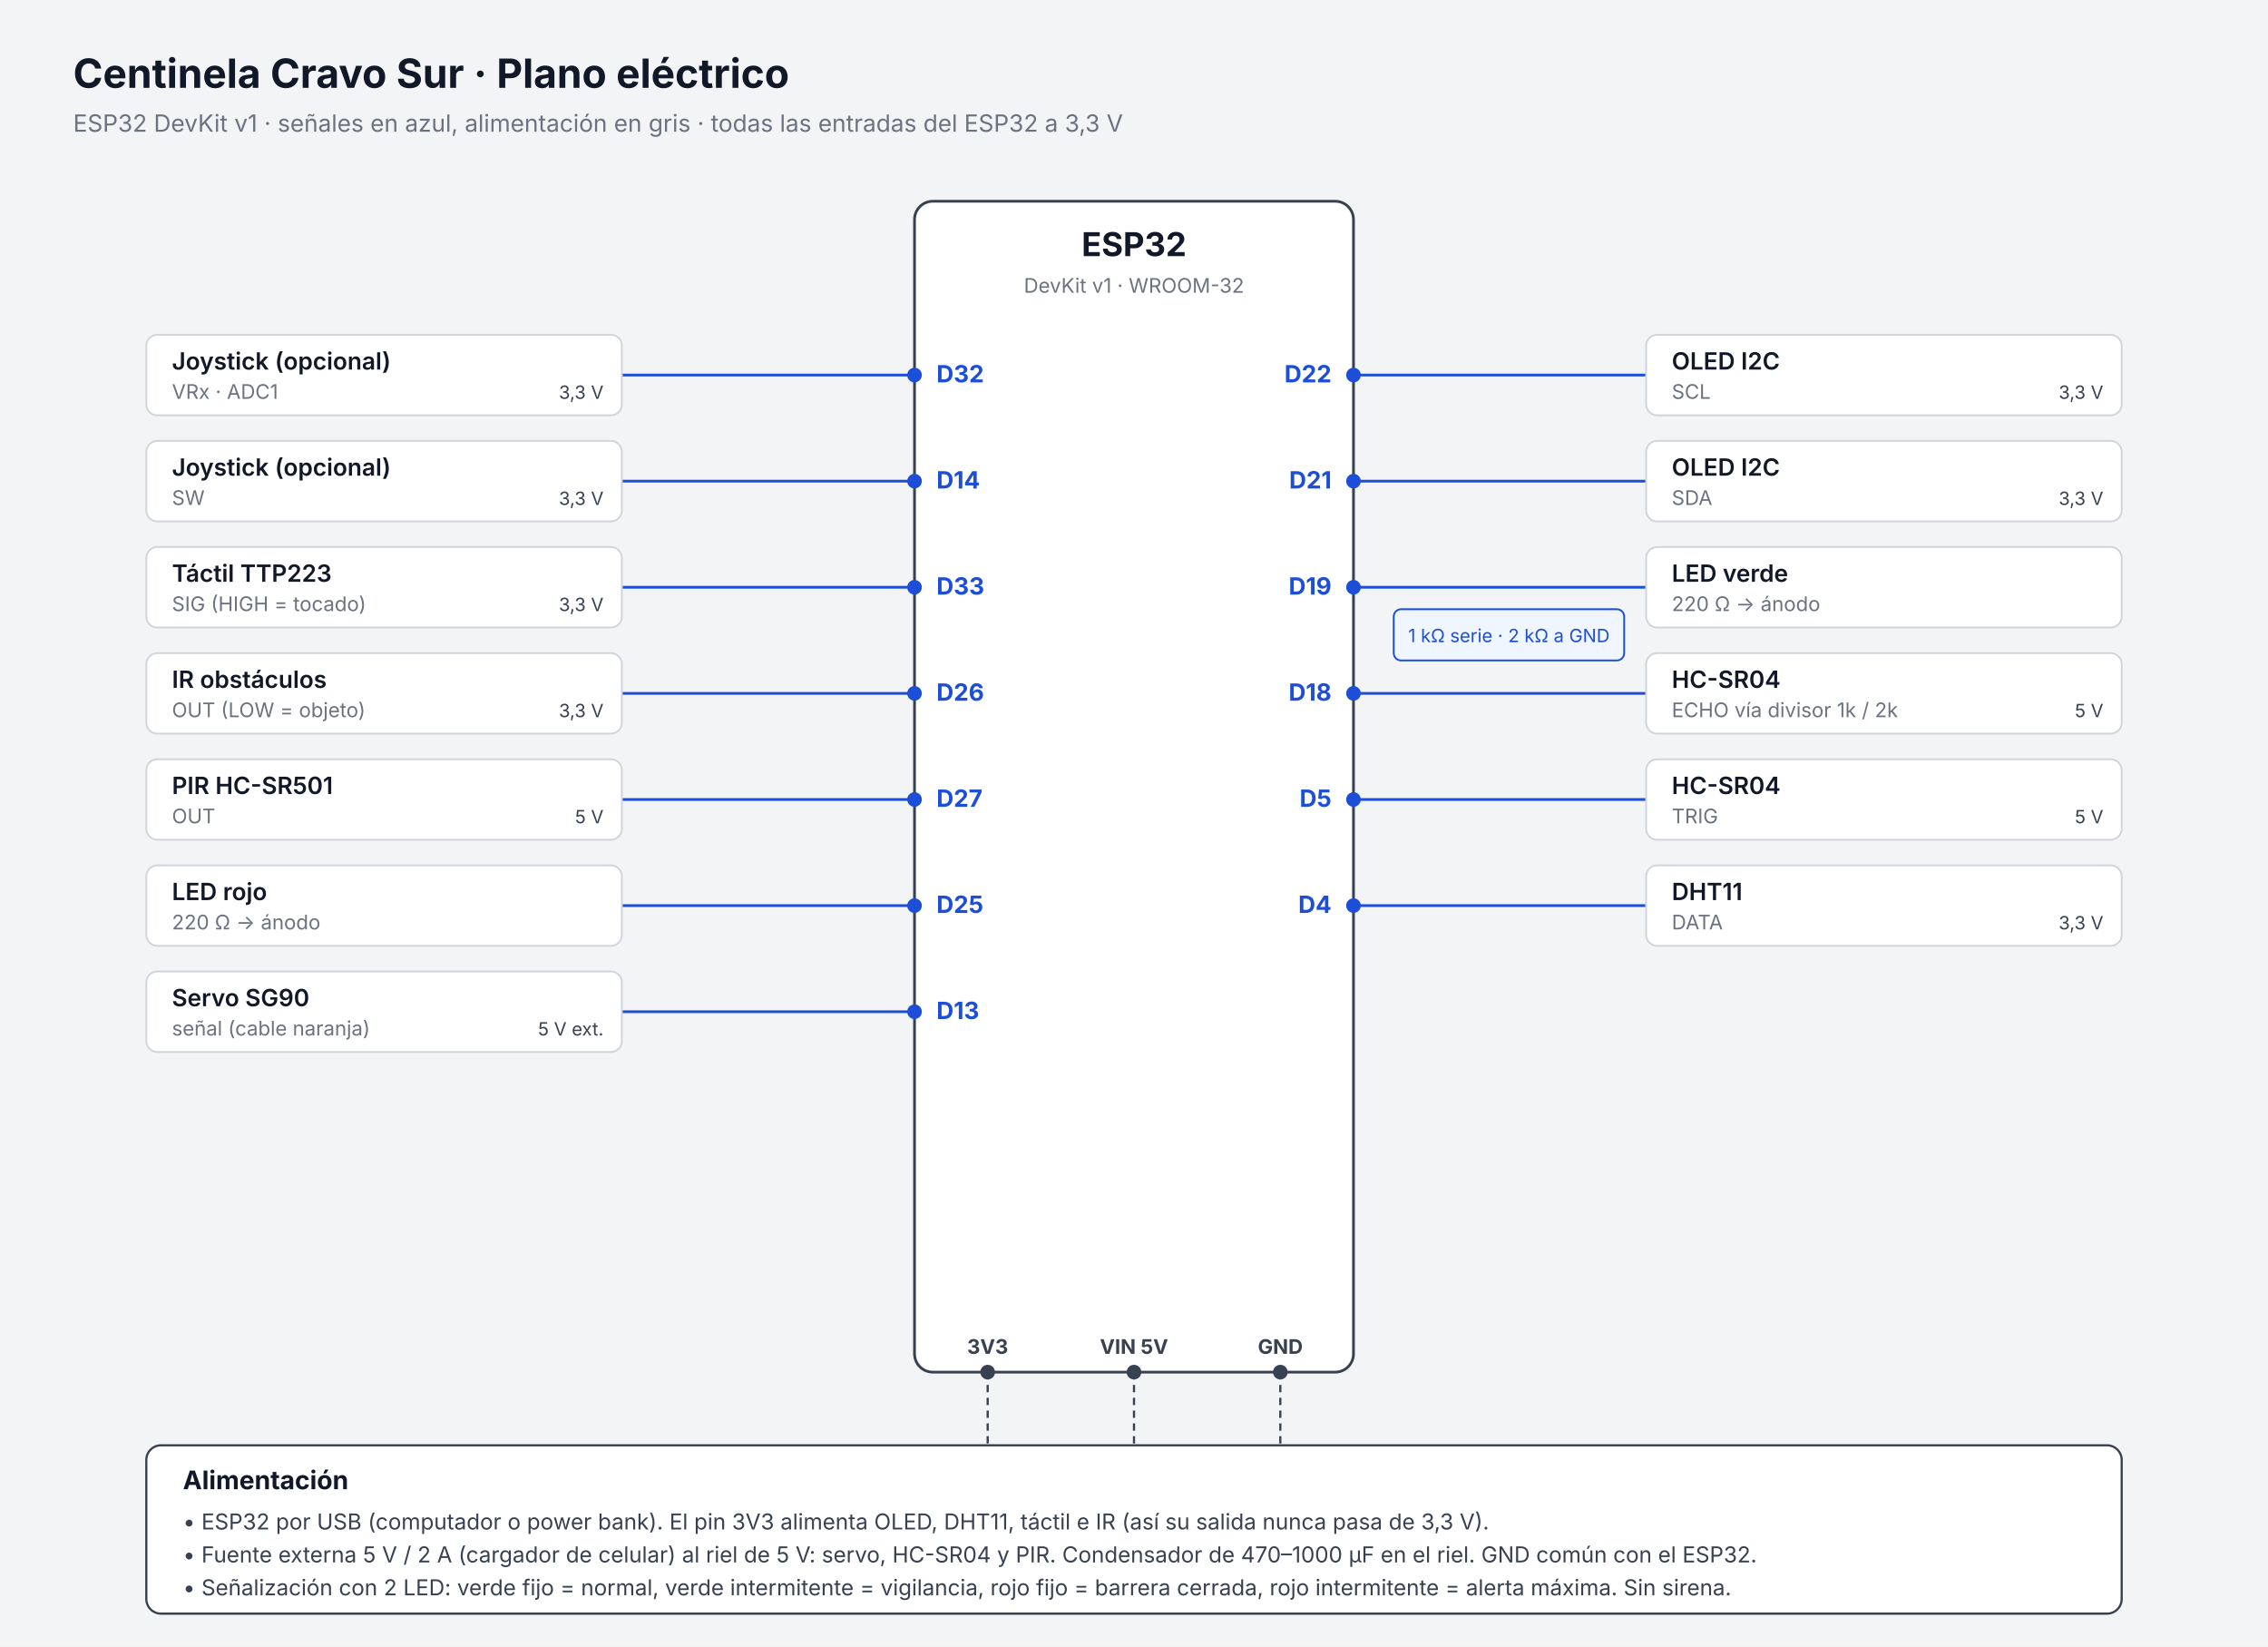
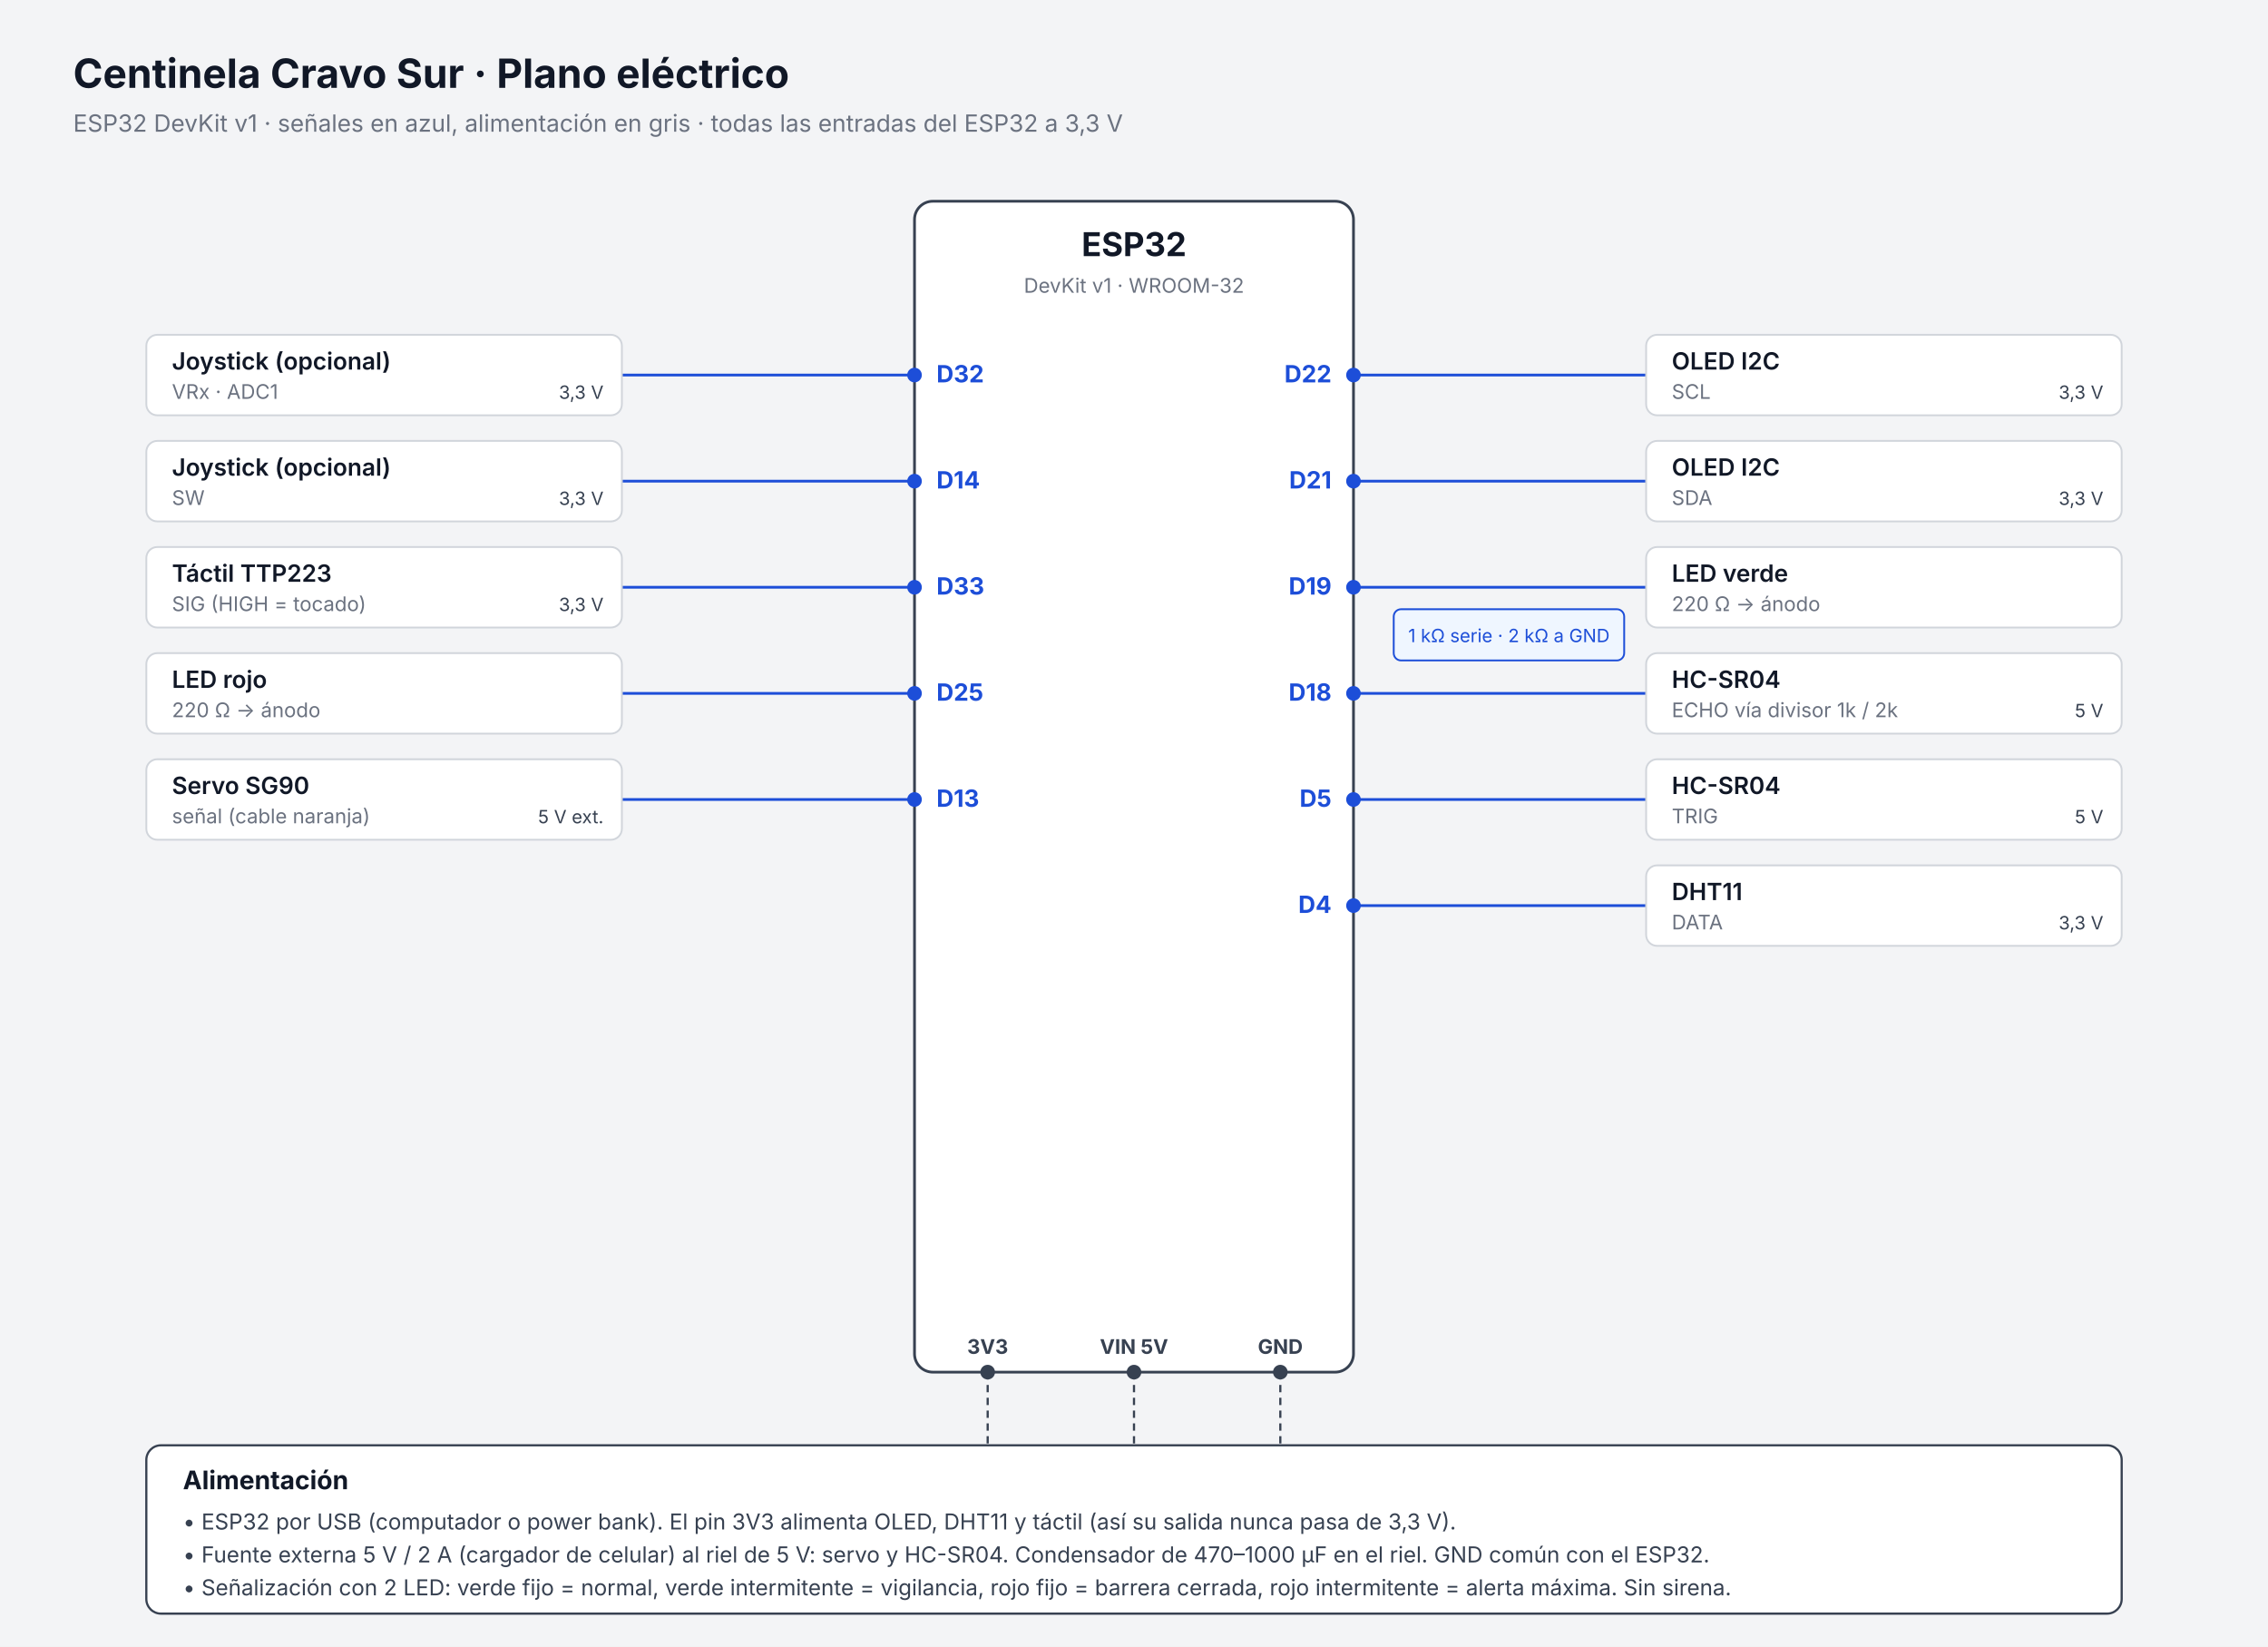
<svg xmlns="http://www.w3.org/2000/svg" viewBox="0 0 1240 900" width="1240" height="900" font-family="Inter, Segoe UI, Arial, sans-serif">
  <rect width="1240" height="900" fill="#F3F4F6" />
  <text x="40.0" y="48.0" font-size="22" fill="#111827" text-anchor="start" font-weight="700">Centinela Cravo Sur · Plano eléctrico</text>
  <text x="40.0" y="72.0" font-size="13" fill="#6B7280" text-anchor="start" font-weight="400">ESP32 DevKit v1 · señales en azul, alimentación en gris · todas las entradas del ESP32 a 3,3 V</text>
  <rect x="500.0" y="110.0" width="240.0" height="640.0" rx="10" fill="#FFFFFF" stroke="#374151" stroke-width="1.5" />
  <text x="620.0" y="140.0" font-size="18" fill="#111827" text-anchor="middle" font-weight="700">ESP32</text>
  <text x="620.0" y="160.0" font-size="11" fill="#6B7280" text-anchor="middle" font-weight="400">DevKit v1 · WROOM-32</text>
  <circle cx="500" cy="205" r="4" fill="#1D4ED8" />
  <text x="512.0" y="209.0" font-size="13" fill="#1D4ED8" text-anchor="start" font-weight="700">D32</text>
  <line x1="500.0" y1="205.0" x2="340.0" y2="205.0" stroke="#1D4ED8" stroke-width="1.5" />
  <rect x="80.0" y="183.0" width="260.0" height="44.0" rx="6" fill="#FFFFFF" stroke="#D1D5DB" stroke-width="1" />
  <text x="94.0" y="202.0" font-size="13" fill="#111827" text-anchor="start" font-weight="600">Joystick (opcional)</text>
  <text x="94.0" y="218.0" font-size="11" fill="#6B7280" text-anchor="start" font-weight="400">VRx · ADC1</text>
  <text x="330.0" y="218.0" font-size="10" fill="#374151" text-anchor="end" font-weight="400">3,3 V</text>
  <circle cx="500" cy="263" r="4" fill="#1D4ED8" />
  <text x="512.0" y="267.0" font-size="13" fill="#1D4ED8" text-anchor="start" font-weight="700">D14</text>
  <line x1="500.0" y1="263.0" x2="340.0" y2="263.0" stroke="#1D4ED8" stroke-width="1.5" />
  <rect x="80.0" y="241.0" width="260.0" height="44.0" rx="6" fill="#FFFFFF" stroke="#D1D5DB" stroke-width="1" />
  <text x="94.0" y="260.0" font-size="13" fill="#111827" text-anchor="start" font-weight="600">Joystick (opcional)</text>
  <text x="94.0" y="276.0" font-size="11" fill="#6B7280" text-anchor="start" font-weight="400">SW</text>
  <text x="330.0" y="276.0" font-size="10" fill="#374151" text-anchor="end" font-weight="400">3,3 V</text>
  <circle cx="500" cy="321" r="4" fill="#1D4ED8" />
  <text x="512.0" y="325.0" font-size="13" fill="#1D4ED8" text-anchor="start" font-weight="700">D33</text>
  <line x1="500.0" y1="321.0" x2="340.0" y2="321.0" stroke="#1D4ED8" stroke-width="1.5" />
  <rect x="80.0" y="299.0" width="260.0" height="44.0" rx="6" fill="#FFFFFF" stroke="#D1D5DB" stroke-width="1" />
  <text x="94.0" y="318.0" font-size="13" fill="#111827" text-anchor="start" font-weight="600">Táctil TTP223</text>
  <text x="94.0" y="334.0" font-size="11" fill="#6B7280" text-anchor="start" font-weight="400">SIG (HIGH = tocado)</text>
  <text x="330.0" y="334.0" font-size="10" fill="#374151" text-anchor="end" font-weight="400">3,3 V</text>
  <circle cx="500" cy="379" r="4" fill="#1D4ED8" />
-   <text x="512.0" y="383.0" font-size="13" fill="#1D4ED8" text-anchor="start" font-weight="700">D26</text>
+   <text x="512.0" y="383.0" font-size="13" fill="#1D4ED8" text-anchor="start" font-weight="700">D25</text>
  <line x1="500.0" y1="379.0" x2="340.0" y2="379.0" stroke="#1D4ED8" stroke-width="1.5" />
  <rect x="80.0" y="357.0" width="260.0" height="44.0" rx="6" fill="#FFFFFF" stroke="#D1D5DB" stroke-width="1" />
-   <text x="94.0" y="376.0" font-size="13" fill="#111827" text-anchor="start" font-weight="600">IR obstáculos</text>
-   <text x="94.0" y="392.0" font-size="11" fill="#6B7280" text-anchor="start" font-weight="400">OUT (LOW = objeto)</text>
-   <text x="330.0" y="392.0" font-size="10" fill="#374151" text-anchor="end" font-weight="400">3,3 V</text>
+   <text x="94.0" y="376.0" font-size="13" fill="#111827" text-anchor="start" font-weight="600">LED rojo</text>
+   <text x="94.0" y="392.0" font-size="11" fill="#6B7280" text-anchor="start" font-weight="400">220 Ω → ánodo</text>
  <circle cx="500" cy="437" r="4" fill="#1D4ED8" />
-   <text x="512.0" y="441.0" font-size="13" fill="#1D4ED8" text-anchor="start" font-weight="700">D27</text>
+   <text x="512.0" y="441.0" font-size="13" fill="#1D4ED8" text-anchor="start" font-weight="700">D13</text>
  <line x1="500.0" y1="437.0" x2="340.0" y2="437.0" stroke="#1D4ED8" stroke-width="1.5" />
  <rect x="80.0" y="415.0" width="260.0" height="44.0" rx="6" fill="#FFFFFF" stroke="#D1D5DB" stroke-width="1" />
-   <text x="94.0" y="434.0" font-size="13" fill="#111827" text-anchor="start" font-weight="600">PIR HC-SR501</text>
-   <text x="94.0" y="450.0" font-size="11" fill="#6B7280" text-anchor="start" font-weight="400">OUT</text>
-   <text x="330.0" y="450.0" font-size="10" fill="#374151" text-anchor="end" font-weight="400">5 V</text>
-   <circle cx="500" cy="495" r="4" fill="#1D4ED8" />
-   <text x="512.0" y="499.0" font-size="13" fill="#1D4ED8" text-anchor="start" font-weight="700">D25</text>
-   <line x1="500.0" y1="495.0" x2="340.0" y2="495.0" stroke="#1D4ED8" stroke-width="1.5" />
-   <rect x="80.0" y="473.0" width="260.0" height="44.0" rx="6" fill="#FFFFFF" stroke="#D1D5DB" stroke-width="1" />
-   <text x="94.0" y="492.0" font-size="13" fill="#111827" text-anchor="start" font-weight="600">LED rojo</text>
-   <text x="94.0" y="508.0" font-size="11" fill="#6B7280" text-anchor="start" font-weight="400">220 Ω → ánodo</text>
-   <circle cx="500" cy="553" r="4" fill="#1D4ED8" />
-   <text x="512.0" y="557.0" font-size="13" fill="#1D4ED8" text-anchor="start" font-weight="700">D13</text>
-   <line x1="500.0" y1="553.0" x2="340.0" y2="553.0" stroke="#1D4ED8" stroke-width="1.5" />
-   <rect x="80.0" y="531.0" width="260.0" height="44.0" rx="6" fill="#FFFFFF" stroke="#D1D5DB" stroke-width="1" />
-   <text x="94.0" y="550.0" font-size="13" fill="#111827" text-anchor="start" font-weight="600">Servo SG90</text>
-   <text x="94.0" y="566.0" font-size="11" fill="#6B7280" text-anchor="start" font-weight="400">señal (cable naranja)</text>
-   <text x="330.0" y="566.0" font-size="10" fill="#374151" text-anchor="end" font-weight="400">5 V ext.</text>
+   <text x="94.0" y="434.0" font-size="13" fill="#111827" text-anchor="start" font-weight="600">Servo SG90</text>
+   <text x="94.0" y="450.0" font-size="11" fill="#6B7280" text-anchor="start" font-weight="400">señal (cable naranja)</text>
+   <text x="330.0" y="450.0" font-size="10" fill="#374151" text-anchor="end" font-weight="400">5 V ext.</text>
  <circle cx="740" cy="205" r="4" fill="#1D4ED8" />
  <text x="728.0" y="209.0" font-size="13" fill="#1D4ED8" text-anchor="end" font-weight="700">D22</text>
  <line x1="740.0" y1="205.0" x2="900.0" y2="205.0" stroke="#1D4ED8" stroke-width="1.5" />
  <rect x="900.0" y="183.0" width="260.0" height="44.0" rx="6" fill="#FFFFFF" stroke="#D1D5DB" stroke-width="1" />
  <text x="914.0" y="202.0" font-size="13" fill="#111827" text-anchor="start" font-weight="600">OLED I2C</text>
  <text x="914.0" y="218.0" font-size="11" fill="#6B7280" text-anchor="start" font-weight="400">SCL</text>
  <text x="1150.0" y="218.0" font-size="10" fill="#374151" text-anchor="end" font-weight="400">3,3 V</text>
  <circle cx="740" cy="263" r="4" fill="#1D4ED8" />
  <text x="728.0" y="267.0" font-size="13" fill="#1D4ED8" text-anchor="end" font-weight="700">D21</text>
  <line x1="740.0" y1="263.0" x2="900.0" y2="263.0" stroke="#1D4ED8" stroke-width="1.5" />
  <rect x="900.0" y="241.0" width="260.0" height="44.0" rx="6" fill="#FFFFFF" stroke="#D1D5DB" stroke-width="1" />
  <text x="914.0" y="260.0" font-size="13" fill="#111827" text-anchor="start" font-weight="600">OLED I2C</text>
  <text x="914.0" y="276.0" font-size="11" fill="#6B7280" text-anchor="start" font-weight="400">SDA</text>
  <text x="1150.0" y="276.0" font-size="10" fill="#374151" text-anchor="end" font-weight="400">3,3 V</text>
  <circle cx="740" cy="321" r="4" fill="#1D4ED8" />
  <text x="728.0" y="325.0" font-size="13" fill="#1D4ED8" text-anchor="end" font-weight="700">D19</text>
  <line x1="740.0" y1="321.0" x2="900.0" y2="321.0" stroke="#1D4ED8" stroke-width="1.5" />
  <rect x="900.0" y="299.0" width="260.0" height="44.0" rx="6" fill="#FFFFFF" stroke="#D1D5DB" stroke-width="1" />
  <text x="914.0" y="318.0" font-size="13" fill="#111827" text-anchor="start" font-weight="600">LED verde</text>
  <text x="914.0" y="334.0" font-size="11" fill="#6B7280" text-anchor="start" font-weight="400">220 Ω → ánodo</text>
  <circle cx="740" cy="379" r="4" fill="#1D4ED8" />
  <text x="728.0" y="383.0" font-size="13" fill="#1D4ED8" text-anchor="end" font-weight="700">D18</text>
  <line x1="740.0" y1="379.0" x2="900.0" y2="379.0" stroke="#1D4ED8" stroke-width="1.5" />
  <rect x="900.0" y="357.0" width="260.0" height="44.0" rx="6" fill="#FFFFFF" stroke="#D1D5DB" stroke-width="1" />
  <text x="914.0" y="376.0" font-size="13" fill="#111827" text-anchor="start" font-weight="600">HC-SR04</text>
  <text x="914.0" y="392.0" font-size="11" fill="#6B7280" text-anchor="start" font-weight="400">ECHO vía divisor 1k / 2k</text>
  <text x="1150.0" y="392.0" font-size="10" fill="#374151" text-anchor="end" font-weight="400">5 V</text>
  <circle cx="740" cy="437" r="4" fill="#1D4ED8" />
  <text x="728.0" y="441.0" font-size="13" fill="#1D4ED8" text-anchor="end" font-weight="700">D5</text>
  <line x1="740.0" y1="437.0" x2="900.0" y2="437.0" stroke="#1D4ED8" stroke-width="1.5" />
  <rect x="900.0" y="415.0" width="260.0" height="44.0" rx="6" fill="#FFFFFF" stroke="#D1D5DB" stroke-width="1" />
  <text x="914.0" y="434.0" font-size="13" fill="#111827" text-anchor="start" font-weight="600">HC-SR04</text>
  <text x="914.0" y="450.0" font-size="11" fill="#6B7280" text-anchor="start" font-weight="400">TRIG</text>
  <text x="1150.0" y="450.0" font-size="10" fill="#374151" text-anchor="end" font-weight="400">5 V</text>
  <circle cx="740" cy="495" r="4" fill="#1D4ED8" />
  <text x="728.0" y="499.0" font-size="13" fill="#1D4ED8" text-anchor="end" font-weight="700">D4</text>
  <line x1="740.0" y1="495.0" x2="900.0" y2="495.0" stroke="#1D4ED8" stroke-width="1.5" />
  <rect x="900.0" y="473.0" width="260.0" height="44.0" rx="6" fill="#FFFFFF" stroke="#D1D5DB" stroke-width="1" />
  <text x="914.0" y="492.0" font-size="13" fill="#111827" text-anchor="start" font-weight="600">DHT11</text>
  <text x="914.0" y="508.0" font-size="11" fill="#6B7280" text-anchor="start" font-weight="400">DATA</text>
  <text x="1150.0" y="508.0" font-size="10" fill="#374151" text-anchor="end" font-weight="400">3,3 V</text>
  <rect x="762.0" y="333.0" width="126.0" height="28.0" rx="4" fill="#EFF6FF" stroke="#1D4ED8" stroke-width="1" />
  <text x="825.0" y="351.0" font-size="10" fill="#1D4ED8" text-anchor="middle" font-weight="400">1 kΩ serie · 2 kΩ a GND</text>
  <circle cx="540" cy="750" r="4" fill="#374151" />
  <text x="540.0" y="740.0" font-size="11" fill="#374151" text-anchor="middle" font-weight="700">3V3</text>
  <circle cx="620" cy="750" r="4" fill="#374151" />
  <text x="620.0" y="740.0" font-size="11" fill="#374151" text-anchor="middle" font-weight="700">VIN 5V</text>
  <circle cx="700" cy="750" r="4" fill="#374151" />
  <text x="700.0" y="740.0" font-size="11" fill="#374151" text-anchor="middle" font-weight="700">GND</text>
  <line x1="540.0" y1="750.0" x2="540.0" y2="790.0" stroke="#374151" stroke-width="1.2" stroke-dasharray="4,3" />
  <line x1="620.0" y1="750.0" x2="620.0" y2="790.0" stroke="#374151" stroke-width="1.2" stroke-dasharray="4,3" />
  <line x1="700.0" y1="750.0" x2="700.0" y2="790.0" stroke="#374151" stroke-width="1.2" stroke-dasharray="4,3" />
  <rect x="80.0" y="790.0" width="1080.0" height="92.0" rx="8" fill="#FFFFFF" stroke="#374151" stroke-width="1.2" />
  <text x="100.0" y="814.0" font-size="14" fill="#111827" text-anchor="start" font-weight="700">Alimentación</text>
-   <text x="100.0" y="836.0" font-size="12" fill="#374151" text-anchor="start" font-weight="400">• ESP32 por USB (computador o power bank). El pin 3V3 alimenta OLED, DHT11, táctil e IR (así su salida nunca pasa de 3,3 V).</text>
-   <text x="100.0" y="854.0" font-size="12" fill="#374151" text-anchor="start" font-weight="400">• Fuente externa 5 V / 2 A (cargador de celular) al riel de 5 V: servo, HC-SR04 y PIR. Condensador de 470–1000 µF en el riel. GND común con el ESP32.</text>
+   <text x="100.0" y="836.0" font-size="12" fill="#374151" text-anchor="start" font-weight="400">• ESP32 por USB (computador o power bank). El pin 3V3 alimenta OLED, DHT11 y táctil (así su salida nunca pasa de 3,3 V).</text>
+   <text x="100.0" y="854.0" font-size="12" fill="#374151" text-anchor="start" font-weight="400">• Fuente externa 5 V / 2 A (cargador de celular) al riel de 5 V: servo y HC-SR04. Condensador de 470–1000 µF en el riel. GND común con el ESP32.</text>
  <text x="100.0" y="872.0" font-size="12" fill="#374151" text-anchor="start" font-weight="400">• Señalización con 2 LED: verde fijo = normal, verde intermitente = vigilancia, rojo fijo = barrera cerrada, rojo intermitente = alerta máxima. Sin sirena.</text>
</svg>
